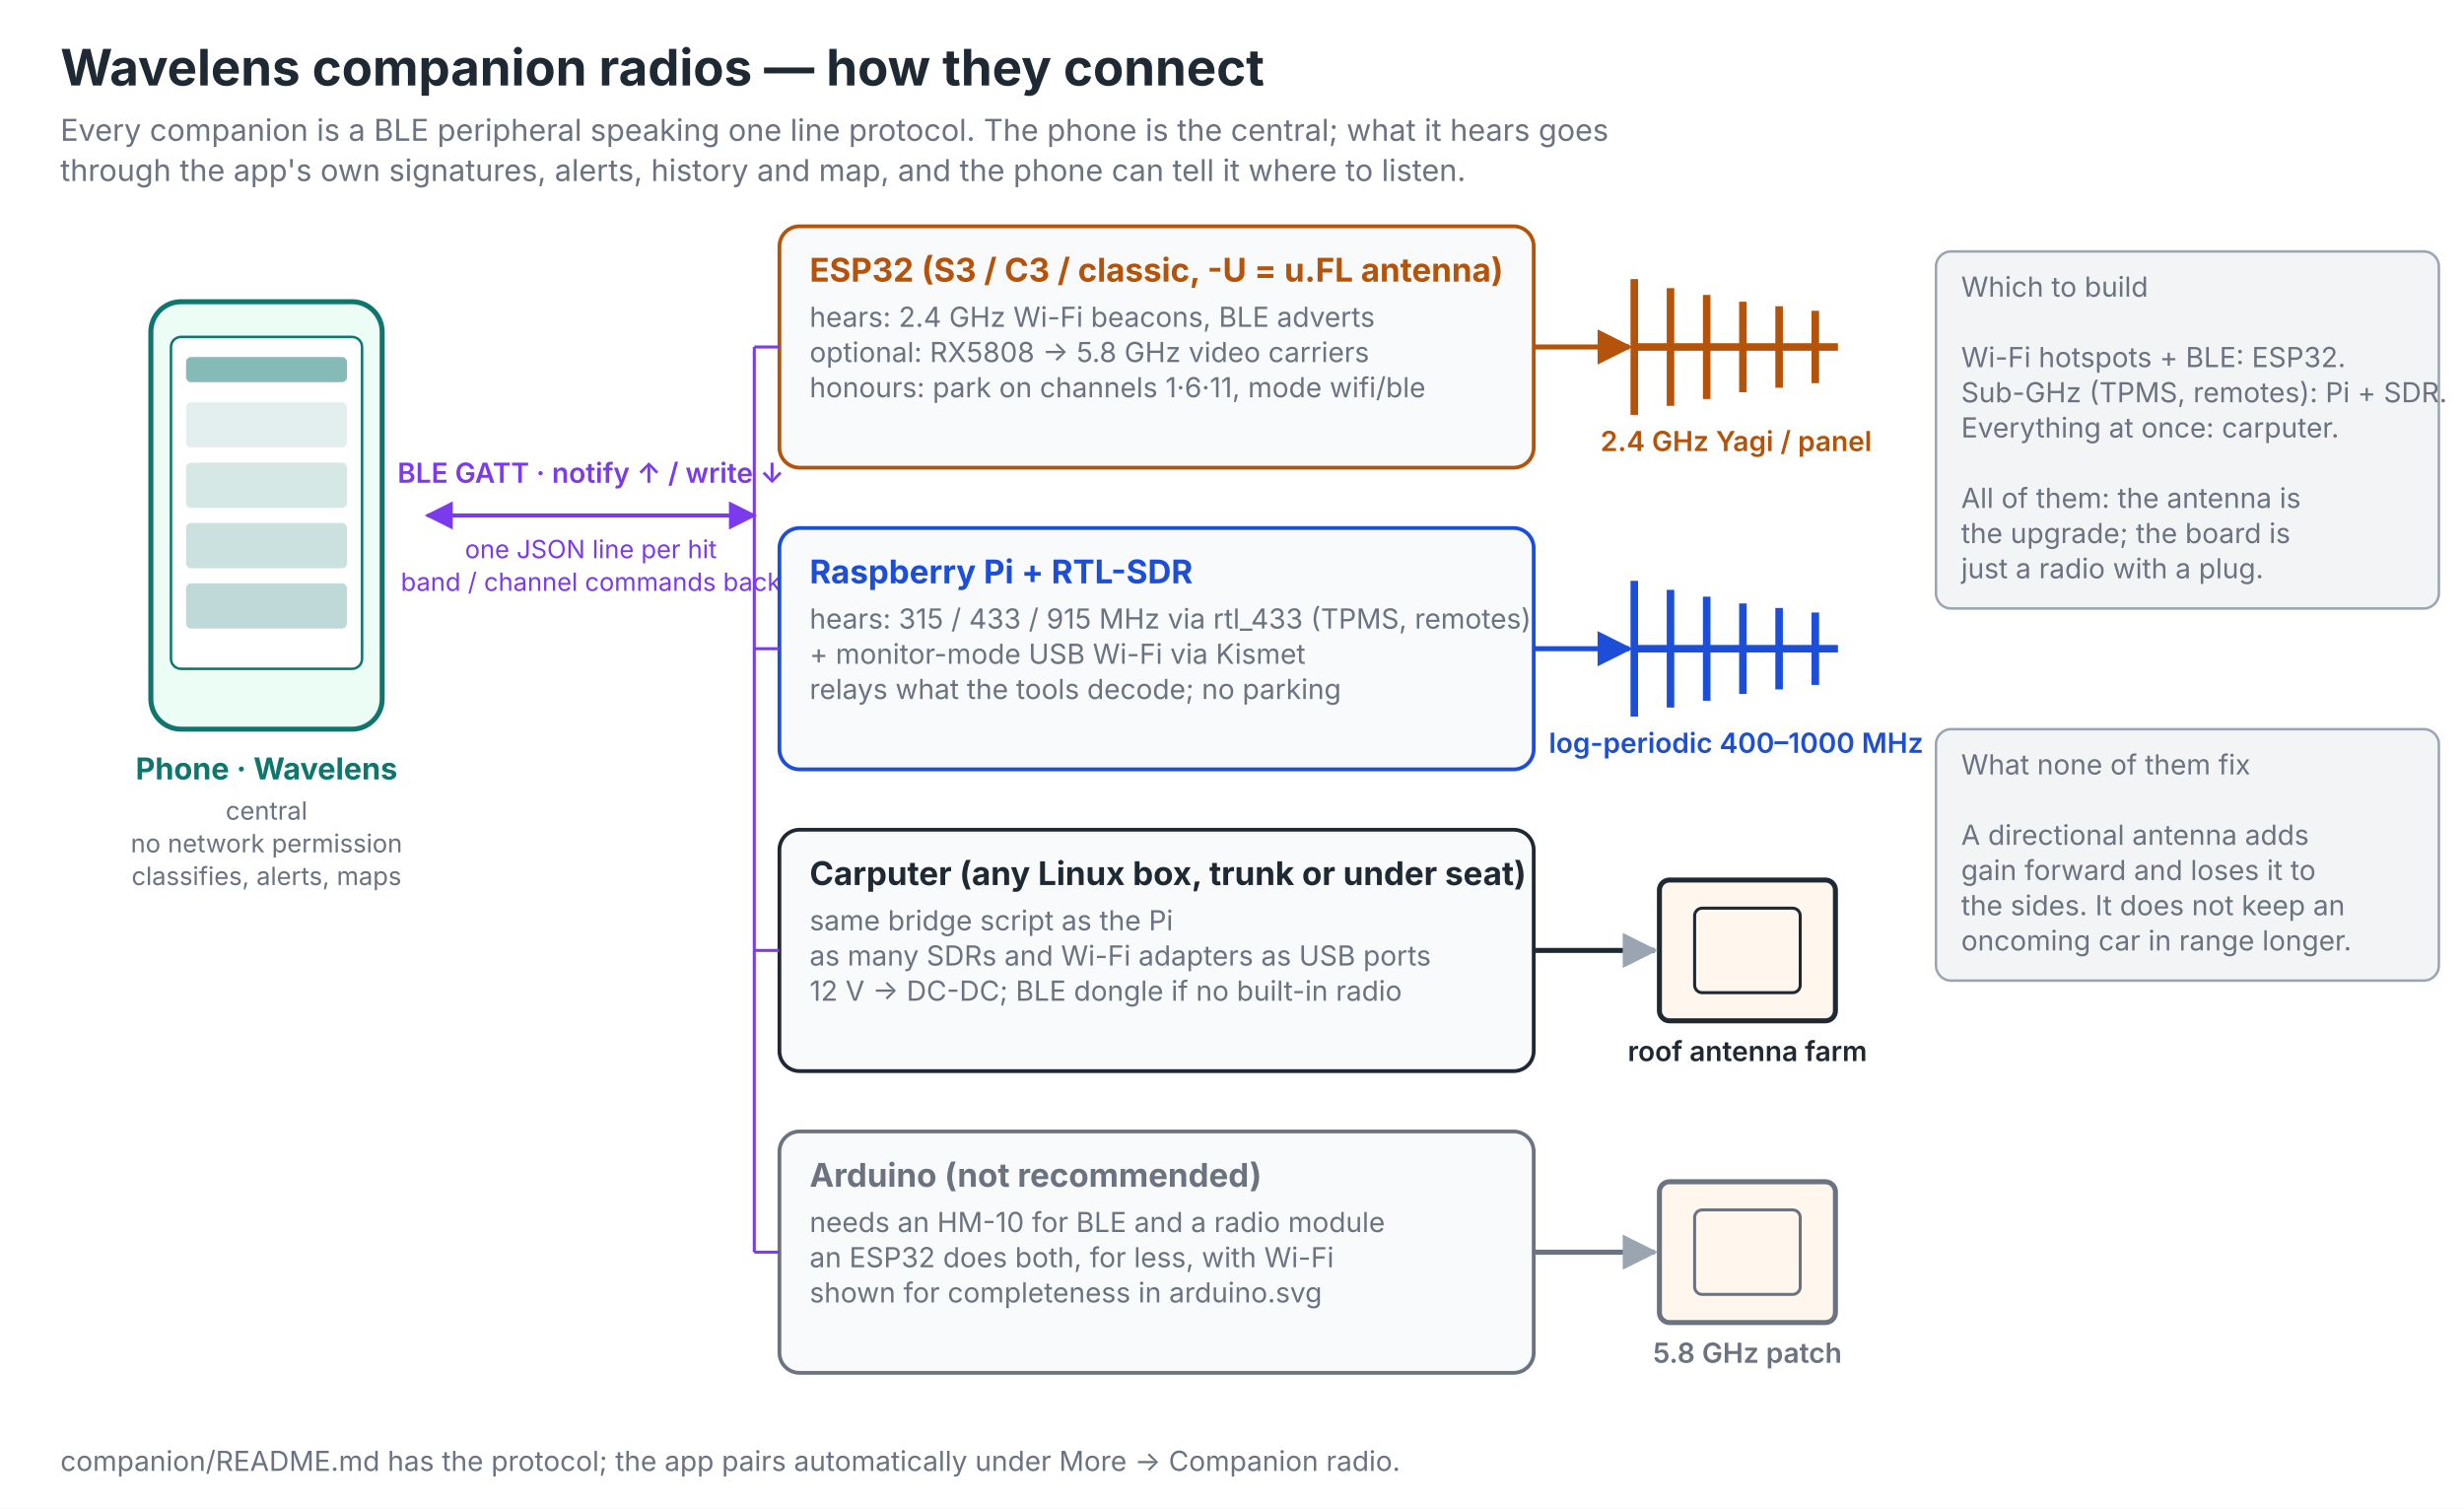
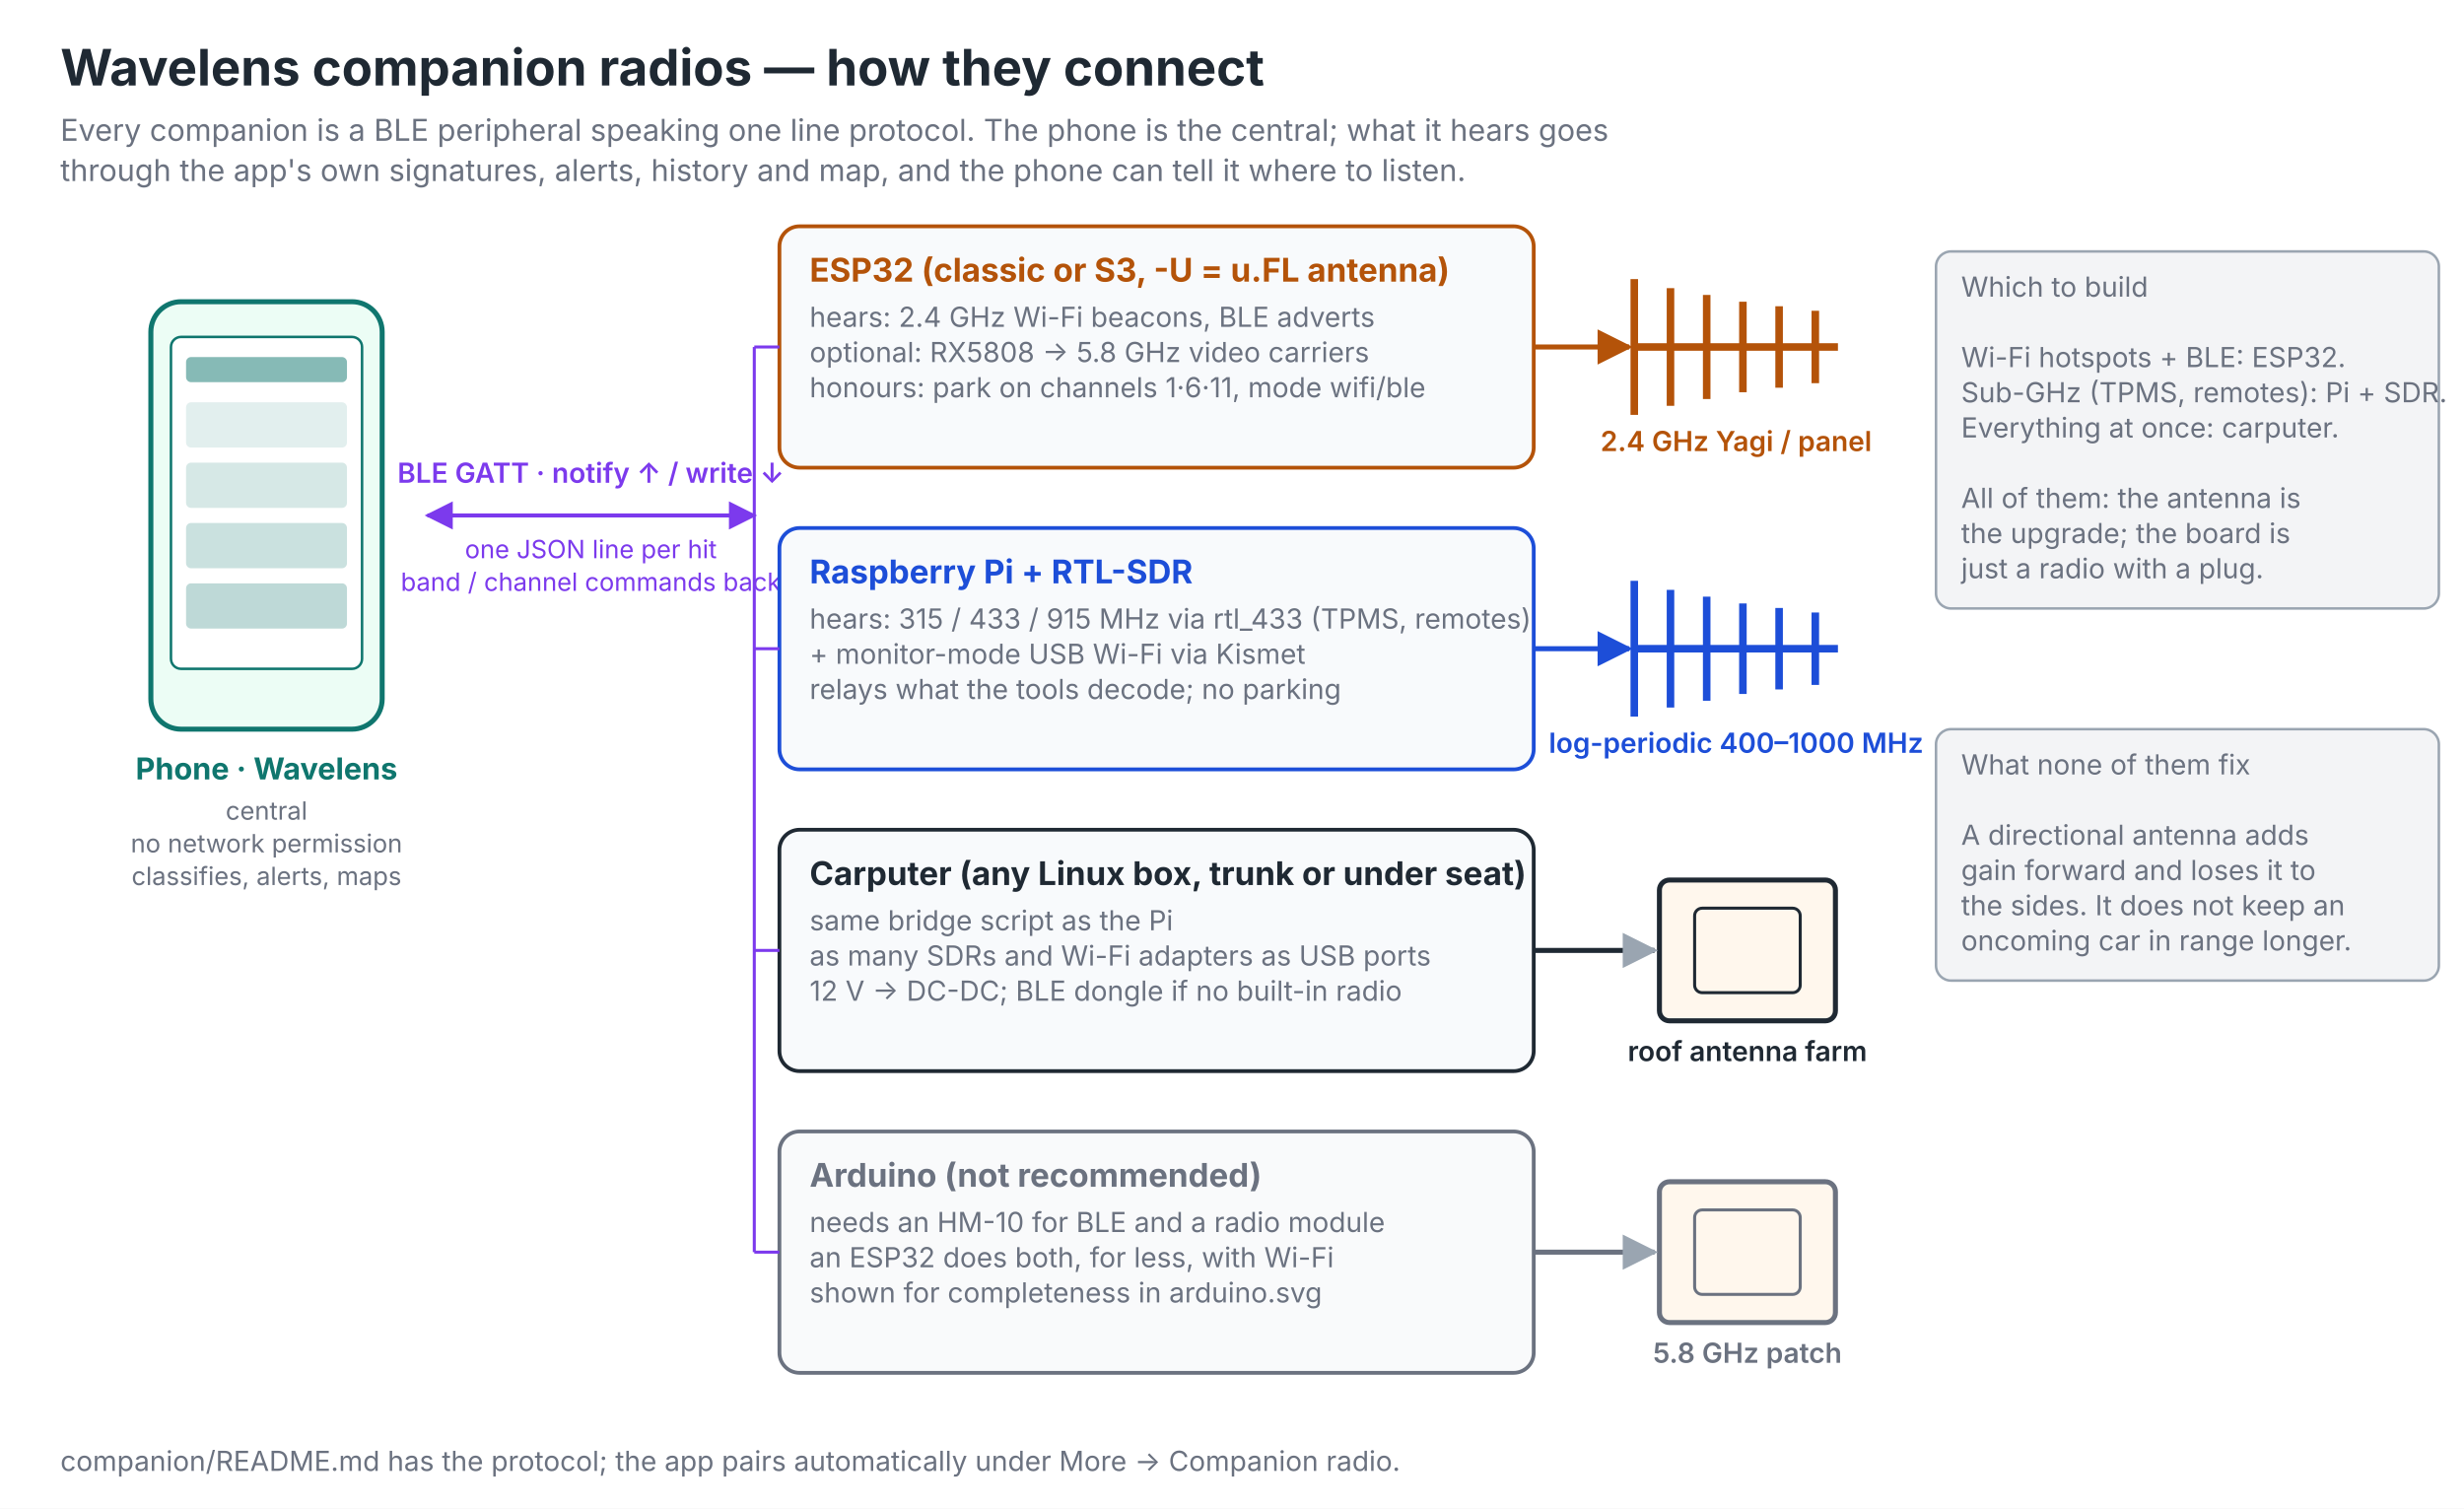
<svg xmlns="http://www.w3.org/2000/svg" viewBox="0 0 980 600" width="980" height="600" font-family="Inter, Helvetica, Arial, sans-serif">
  <defs>
    <marker id="arr" viewBox="0 0 10 10" refX="9" refY="5" markerWidth="7" markerHeight="7" orient="auto-start-reverse">
      <path d="M0,0 L10,5 L0,10 z" fill="#9aa5b1" />
    </marker>
    <marker id="arrb" viewBox="0 0 10 10" refX="9" refY="5" markerWidth="7" markerHeight="7" orient="auto-start-reverse">
      <path d="M0,0 L10,5 L0,10 z" fill="#7c3aed" />
    </marker>
    <marker id="arrr" viewBox="0 0 10 10" refX="9" refY="5" markerWidth="7" markerHeight="7" orient="auto-start-reverse">
      <path d="M0,0 L10,5 L0,10 z" fill="#b45309" />
    </marker>
    <marker id="arrp" viewBox="0 0 10 10" refX="9" refY="5" markerWidth="7" markerHeight="7" orient="auto-start-reverse">
      <path d="M0,0 L10,5 L0,10 z" fill="#b91c1c" />
    </marker>
    <marker id="arrd" viewBox="0 0 10 10" refX="9" refY="5" markerWidth="7" markerHeight="7" orient="auto-start-reverse">
      <path d="M0,0 L10,5 L0,10 z" fill="#1d4ed8" />
    </marker>
  </defs>
  <rect width="980" height="600" fill="#ffffff" />
  <text x="24" y="34" font-size="20" font-weight="700" fill="#1f2933">Wavelens companion radios — how they connect</text>
  <text x="24" y="56" font-size="12" font-weight="400" fill="#6b7280" text-anchor="start">Every companion is a BLE peripheral speaking one line protocol. The phone is the central; what it hears goes</text>
  <text x="24" y="72" font-size="12" font-weight="400" fill="#6b7280" text-anchor="start">through the app's own signatures, alerts, history and map, and the phone can tell it where to listen.</text>
  <rect x="60" y="120" width="92" height="170" rx="12" fill="#ecfdf5" stroke="#0f766e" stroke-width="2" />
  <rect x="68" y="134" width="76" height="132" rx="4" fill="#ffffff" stroke="#0f766e" stroke-width="1" />
  <rect x="74" y="142" width="64" height="10" rx="2" fill="#0f766e" fill-opacity="0.5" />
  <rect x="74" y="160" width="64" height="18" rx="2" fill="#0f766e" fill-opacity="0.12" />
  <rect x="74" y="184" width="64" height="18" rx="2" fill="#0f766e" fill-opacity="0.17" />
  <rect x="74" y="208" width="64" height="18" rx="2" fill="#0f766e" fill-opacity="0.22" />
  <rect x="74" y="232" width="64" height="18" rx="2" fill="#0f766e" fill-opacity="0.27" />
  <text x="106" y="310" font-size="12" font-weight="700" fill="#0f766e" text-anchor="middle">Phone · Wavelens</text>
  <text x="106" y="326" font-size="10" font-weight="400" fill="#6b7280" text-anchor="middle">central</text>
  <text x="106" y="339" font-size="10" font-weight="400" fill="#6b7280" text-anchor="middle">no network permission</text>
  <text x="106" y="352" font-size="10" font-weight="400" fill="#6b7280" text-anchor="middle">classifies, alerts, maps</text>
  <line x1="170" y1="205" x2="300" y2="205" stroke="#7c3aed" stroke-width="1.6" marker-end="url(#arrb)" marker-start="url(#arrb)" />
  <text x="235" y="192" font-size="11" font-weight="600" fill="#7c3aed" text-anchor="middle">BLE GATT · notify ↑ / write ↓</text>
  <text x="235" y="222" font-size="10" font-weight="400" fill="#7c3aed" text-anchor="middle">one JSON line per hit</text>
  <text x="235" y="235" font-size="10" font-weight="400" fill="#7c3aed" text-anchor="middle">band / channel commands back</text>
  <rect x="310" y="90" width="300" height="96" rx="8" fill="#f8fafc" stroke="#b45309" stroke-width="1.5" />
-   <text x="322" y="112" font-size="13" font-weight="700" fill="#b45309" text-anchor="start">ESP32 (S3 / C3 / classic, -U = u.FL antenna)</text>
+   <text x="322" y="112" font-size="13" font-weight="700" fill="#b45309" text-anchor="start">ESP32 (classic or S3, -U = u.FL antenna)</text>
  <text x="322" y="130" font-size="11" font-weight="400" fill="#6b7280" text-anchor="start">hears: 2.4 GHz Wi-Fi beacons, BLE adverts</text>
  <text x="322" y="144" font-size="11" font-weight="400" fill="#6b7280" text-anchor="start">optional: RX5808 → 5.8 GHz video carriers</text>
  <text x="322" y="158" font-size="11" font-weight="400" fill="#6b7280" text-anchor="start">honours: park on channels 1·6·11, mode wifi/ble</text>
  <line x1="650" y1="138" x2="731.0" y2="138" stroke="#b45309" stroke-width="3" />
  <line x1="650.0" y1="111.0" x2="650.0" y2="165.0" stroke="#b45309" stroke-width="3" />
  <line x1="664.4" y1="114.6" x2="664.4" y2="161.4" stroke="#b45309" stroke-width="3" />
  <line x1="678.8" y1="117.3" x2="678.8" y2="158.7" stroke="#b45309" stroke-width="3" />
  <line x1="693.2" y1="120.0" x2="693.2" y2="156.0" stroke="#b45309" stroke-width="3" />
  <line x1="707.6" y1="121.8" x2="707.6" y2="154.2" stroke="#b45309" stroke-width="3" />
  <line x1="722.0" y1="123.6" x2="722.0" y2="152.4" stroke="#b45309" stroke-width="3" />
  <text x="690.5" y="179.4" font-size="11" font-weight="600" fill="#b45309" text-anchor="middle">2.4 GHz Yagi / panel</text>
  <line x1="610" y1="138" x2="648" y2="138" stroke="#b45309" stroke-width="2" marker-end="url(#arrr)" />
  <rect x="310" y="210" width="300" height="96" rx="8" fill="#f8fafc" stroke="#1d4ed8" stroke-width="1.5" />
  <text x="322" y="232" font-size="13" font-weight="700" fill="#1d4ed8" text-anchor="start">Raspberry Pi + RTL-SDR</text>
  <text x="322" y="250" font-size="11" font-weight="400" fill="#6b7280" text-anchor="start">hears: 315 / 433 / 915 MHz via rtl_433 (TPMS, remotes)</text>
  <text x="322" y="264" font-size="11" font-weight="400" fill="#6b7280" text-anchor="start">+ monitor-mode USB Wi-Fi via Kismet</text>
  <text x="322" y="278" font-size="11" font-weight="400" fill="#6b7280" text-anchor="start">relays what the tools decode; no parking</text>
  <line x1="650" y1="258" x2="731.0" y2="258" stroke="#1d4ed8" stroke-width="3" />
  <line x1="650.0" y1="231.0" x2="650.0" y2="285.0" stroke="#1d4ed8" stroke-width="3" />
  <line x1="664.4" y1="234.6" x2="664.4" y2="281.4" stroke="#1d4ed8" stroke-width="3" />
  <line x1="678.8" y1="237.3" x2="678.8" y2="278.7" stroke="#1d4ed8" stroke-width="3" />
  <line x1="693.2" y1="240.0" x2="693.2" y2="276.0" stroke="#1d4ed8" stroke-width="3" />
  <line x1="707.6" y1="241.8" x2="707.6" y2="274.2" stroke="#1d4ed8" stroke-width="3" />
  <line x1="722.0" y1="243.6" x2="722.0" y2="272.4" stroke="#1d4ed8" stroke-width="3" />
  <text x="690.5" y="299.4" font-size="11" font-weight="600" fill="#1d4ed8" text-anchor="middle">log-periodic 400–1000 MHz</text>
  <line x1="610" y1="258" x2="648" y2="258" stroke="#1d4ed8" stroke-width="2" marker-end="url(#arrd)" />
  <rect x="310" y="330" width="300" height="96" rx="8" fill="#f8fafc" stroke="#1f2933" stroke-width="1.5" />
  <text x="322" y="352" font-size="13" font-weight="700" fill="#1f2933" text-anchor="start">Carputer (any Linux box, trunk or under seat)</text>
  <text x="322" y="370" font-size="11" font-weight="400" fill="#6b7280" text-anchor="start">same bridge script as the Pi</text>
  <text x="322" y="384" font-size="11" font-weight="400" fill="#6b7280" text-anchor="start">as many SDRs and Wi-Fi adapters as USB ports</text>
  <text x="322" y="398" font-size="11" font-weight="400" fill="#6b7280" text-anchor="start">12 V → DC-DC; BLE dongle if no built-in radio</text>
  <rect x="660" y="350" width="70" height="56" rx="4" fill="#fff7ed" stroke="#1f2933" stroke-width="2" />
  <rect x="674.0" y="361.2" width="42.0" height="33.6" rx="3" fill="none" stroke="#1f2933" stroke-width="1.2" />
  <text x="695.0" y="422" font-size="11" font-weight="600" fill="#1f2933" text-anchor="middle">roof antenna farm</text>
  <line x1="610" y1="378" x2="658" y2="378" stroke="#1f2933" stroke-width="2" marker-end="url(#arr)" />
  <rect x="310" y="450" width="300" height="96" rx="8" fill="#f9fafb" stroke="#6b7280" stroke-width="1.5" />
  <text x="322" y="472" font-size="13" font-weight="700" fill="#6b7280" text-anchor="start">Arduino (not recommended)</text>
  <text x="322" y="490" font-size="11" font-weight="400" fill="#6b7280" text-anchor="start">needs an HM-10 for BLE and a radio module</text>
  <text x="322" y="504" font-size="11" font-weight="400" fill="#6b7280" text-anchor="start">an ESP32 does both, for less, with Wi-Fi</text>
  <text x="322" y="518" font-size="11" font-weight="400" fill="#6b7280" text-anchor="start">shown for completeness in arduino.svg</text>
  <rect x="660" y="470" width="70" height="56" rx="4" fill="#fff7ed" stroke="#6b7280" stroke-width="2" />
  <rect x="674.0" y="481.2" width="42.0" height="33.6" rx="3" fill="none" stroke="#6b7280" stroke-width="1.2" />
  <text x="695.0" y="542" font-size="11" font-weight="600" fill="#6b7280" text-anchor="middle">5.8 GHz patch</text>
  <line x1="610" y1="498" x2="658" y2="498" stroke="#6b7280" stroke-width="2" marker-end="url(#arr)" />
  <path d="M300,138 L300,498" fill="none" stroke="#7c3aed" stroke-width="1.2" />
  <path d="M300,138 L310,138" fill="none" stroke="#7c3aed" stroke-width="1.2" />
  <path d="M300,258 L310,258" fill="none" stroke="#7c3aed" stroke-width="1.2" />
  <path d="M300,378 L310,378" fill="none" stroke="#7c3aed" stroke-width="1.2" />
  <path d="M300,498 L310,498" fill="none" stroke="#7c3aed" stroke-width="1.2" />
  <rect x="770" y="100" width="200" height="142" rx="6" fill="#f3f4f6" stroke="#9aa5b1" stroke-width="1" />
  <text x="780" y="118" font-size="11" font-weight="400" fill="#6b7280" text-anchor="start">Which to build</text>
  <text x="780" y="132" font-size="11" font-weight="400" fill="#6b7280" text-anchor="start" />
  <text x="780" y="146" font-size="11" font-weight="400" fill="#6b7280" text-anchor="start">Wi-Fi hotspots + BLE: ESP32.</text>
  <text x="780" y="160" font-size="11" font-weight="400" fill="#6b7280" text-anchor="start">Sub-GHz (TPMS, remotes): Pi + SDR.</text>
  <text x="780" y="174" font-size="11" font-weight="400" fill="#6b7280" text-anchor="start">Everything at once: carputer.</text>
  <text x="780" y="188" font-size="11" font-weight="400" fill="#6b7280" text-anchor="start" />
  <text x="780" y="202" font-size="11" font-weight="400" fill="#6b7280" text-anchor="start">All of them: the antenna is</text>
  <text x="780" y="216" font-size="11" font-weight="400" fill="#6b7280" text-anchor="start">the upgrade; the board is</text>
  <text x="780" y="230" font-size="11" font-weight="400" fill="#6b7280" text-anchor="start">just a radio with a plug.</text>
  <rect x="770" y="290" width="200" height="100" rx="6" fill="#f3f4f6" stroke="#9aa5b1" stroke-width="1" />
  <text x="780" y="308" font-size="11" font-weight="400" fill="#6b7280" text-anchor="start">What none of them fix</text>
  <text x="780" y="322" font-size="11" font-weight="400" fill="#6b7280" text-anchor="start" />
  <text x="780" y="336" font-size="11" font-weight="400" fill="#6b7280" text-anchor="start">A directional antenna adds</text>
  <text x="780" y="350" font-size="11" font-weight="400" fill="#6b7280" text-anchor="start">gain forward and loses it to</text>
  <text x="780" y="364" font-size="11" font-weight="400" fill="#6b7280" text-anchor="start">the sides. It does not keep an</text>
  <text x="780" y="378" font-size="11" font-weight="400" fill="#6b7280" text-anchor="start">oncoming car in range longer.</text>
  <text x="24" y="585" font-size="11" font-weight="400" fill="#6b7280" text-anchor="start">companion/README.md has the protocol; the app pairs automatically under More → Companion radio.</text>
</svg>
